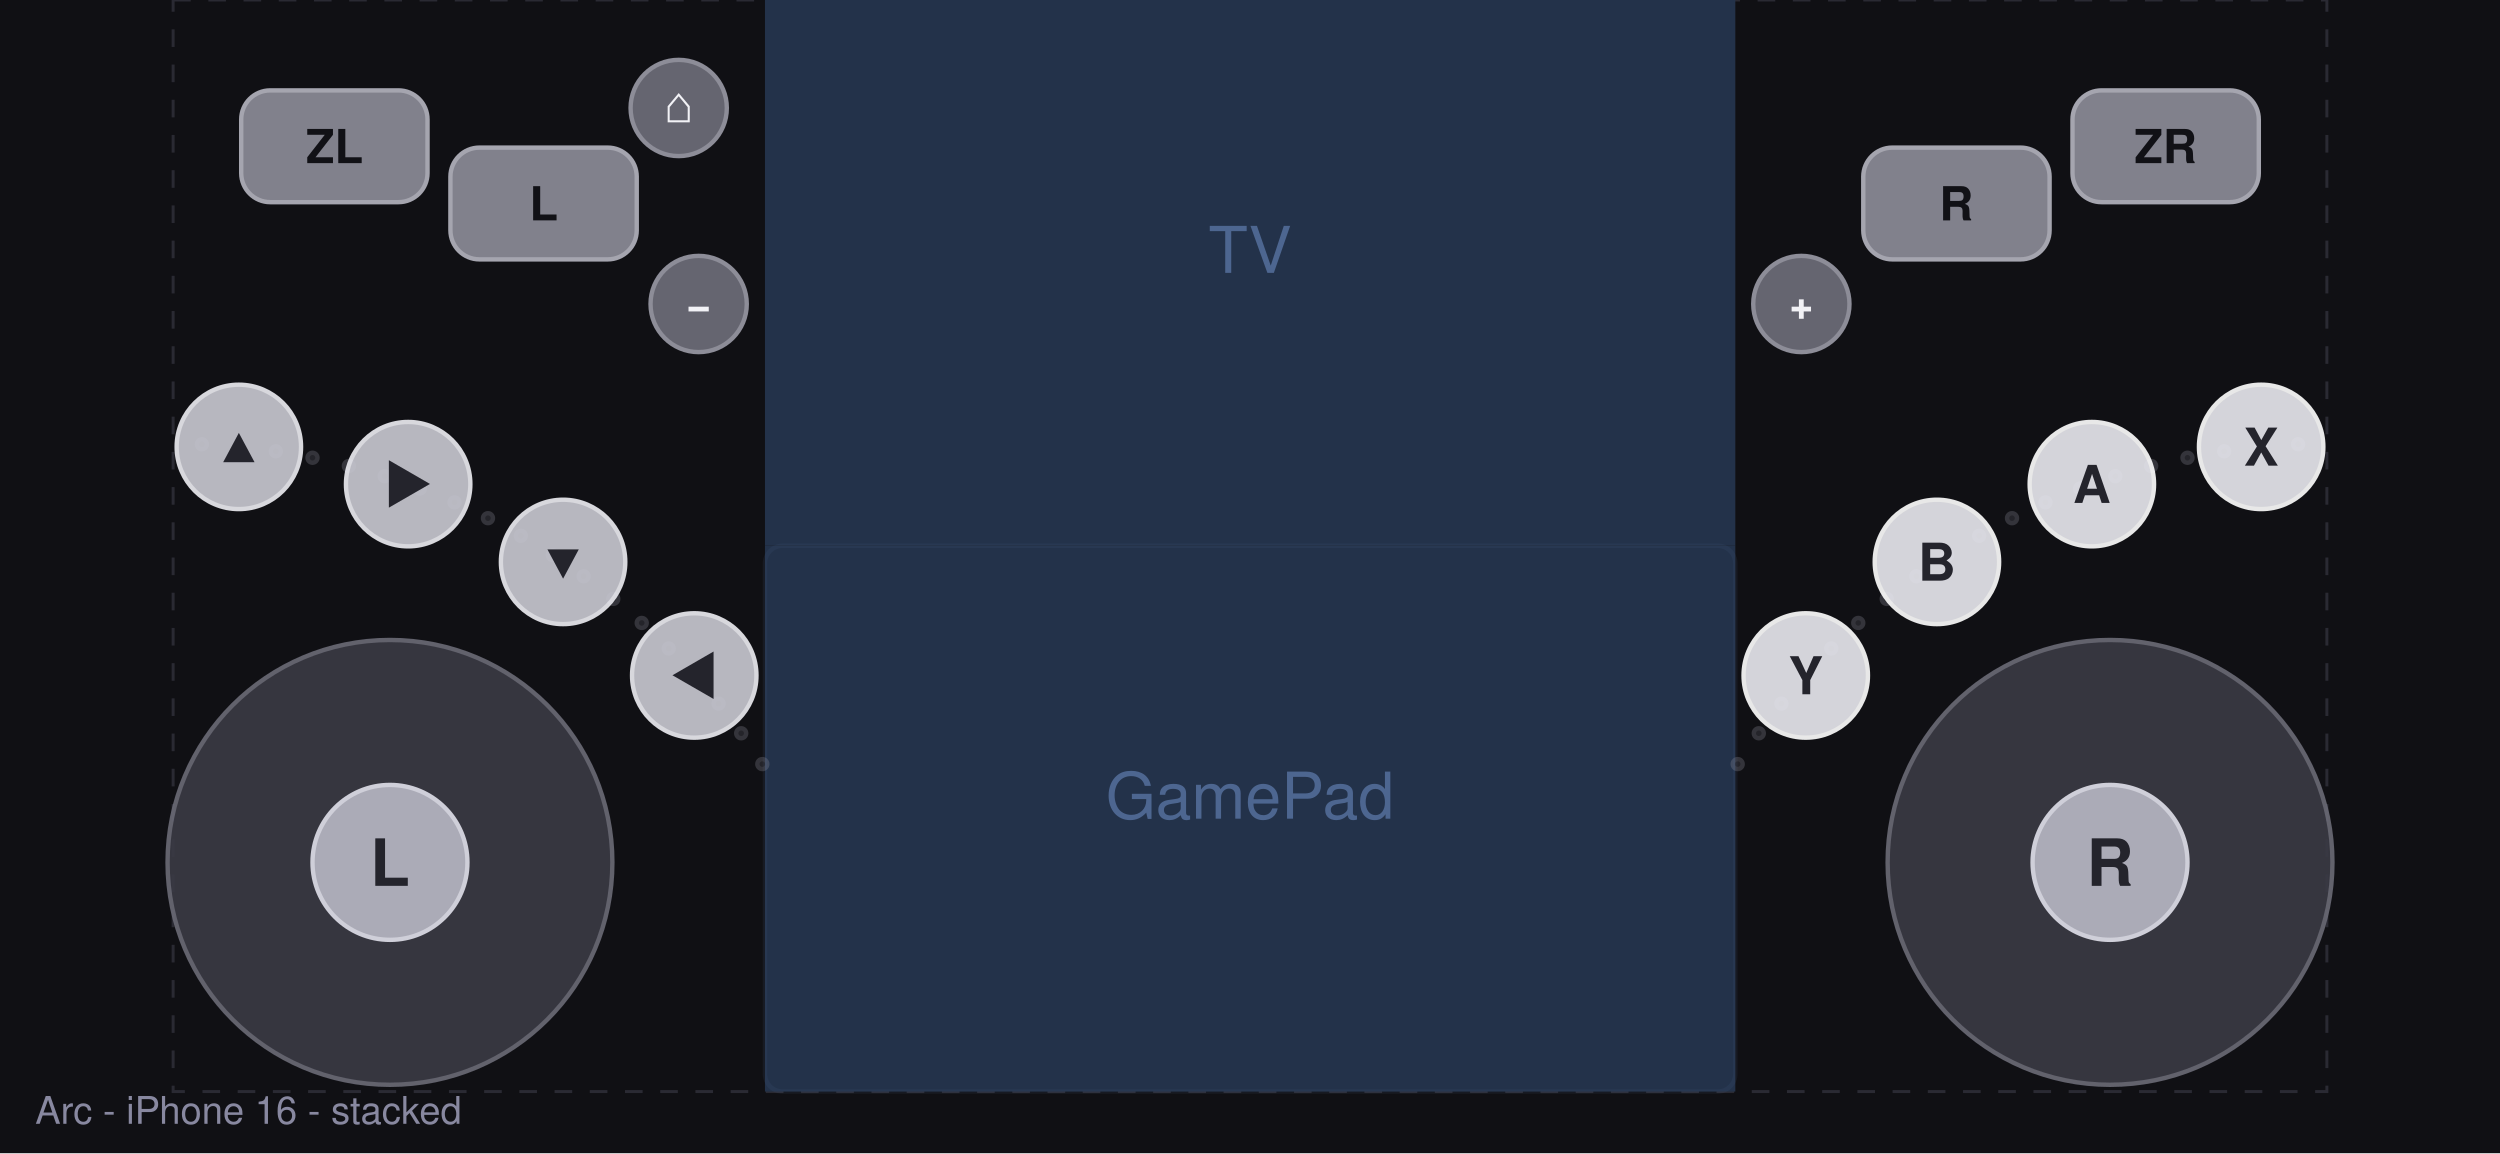
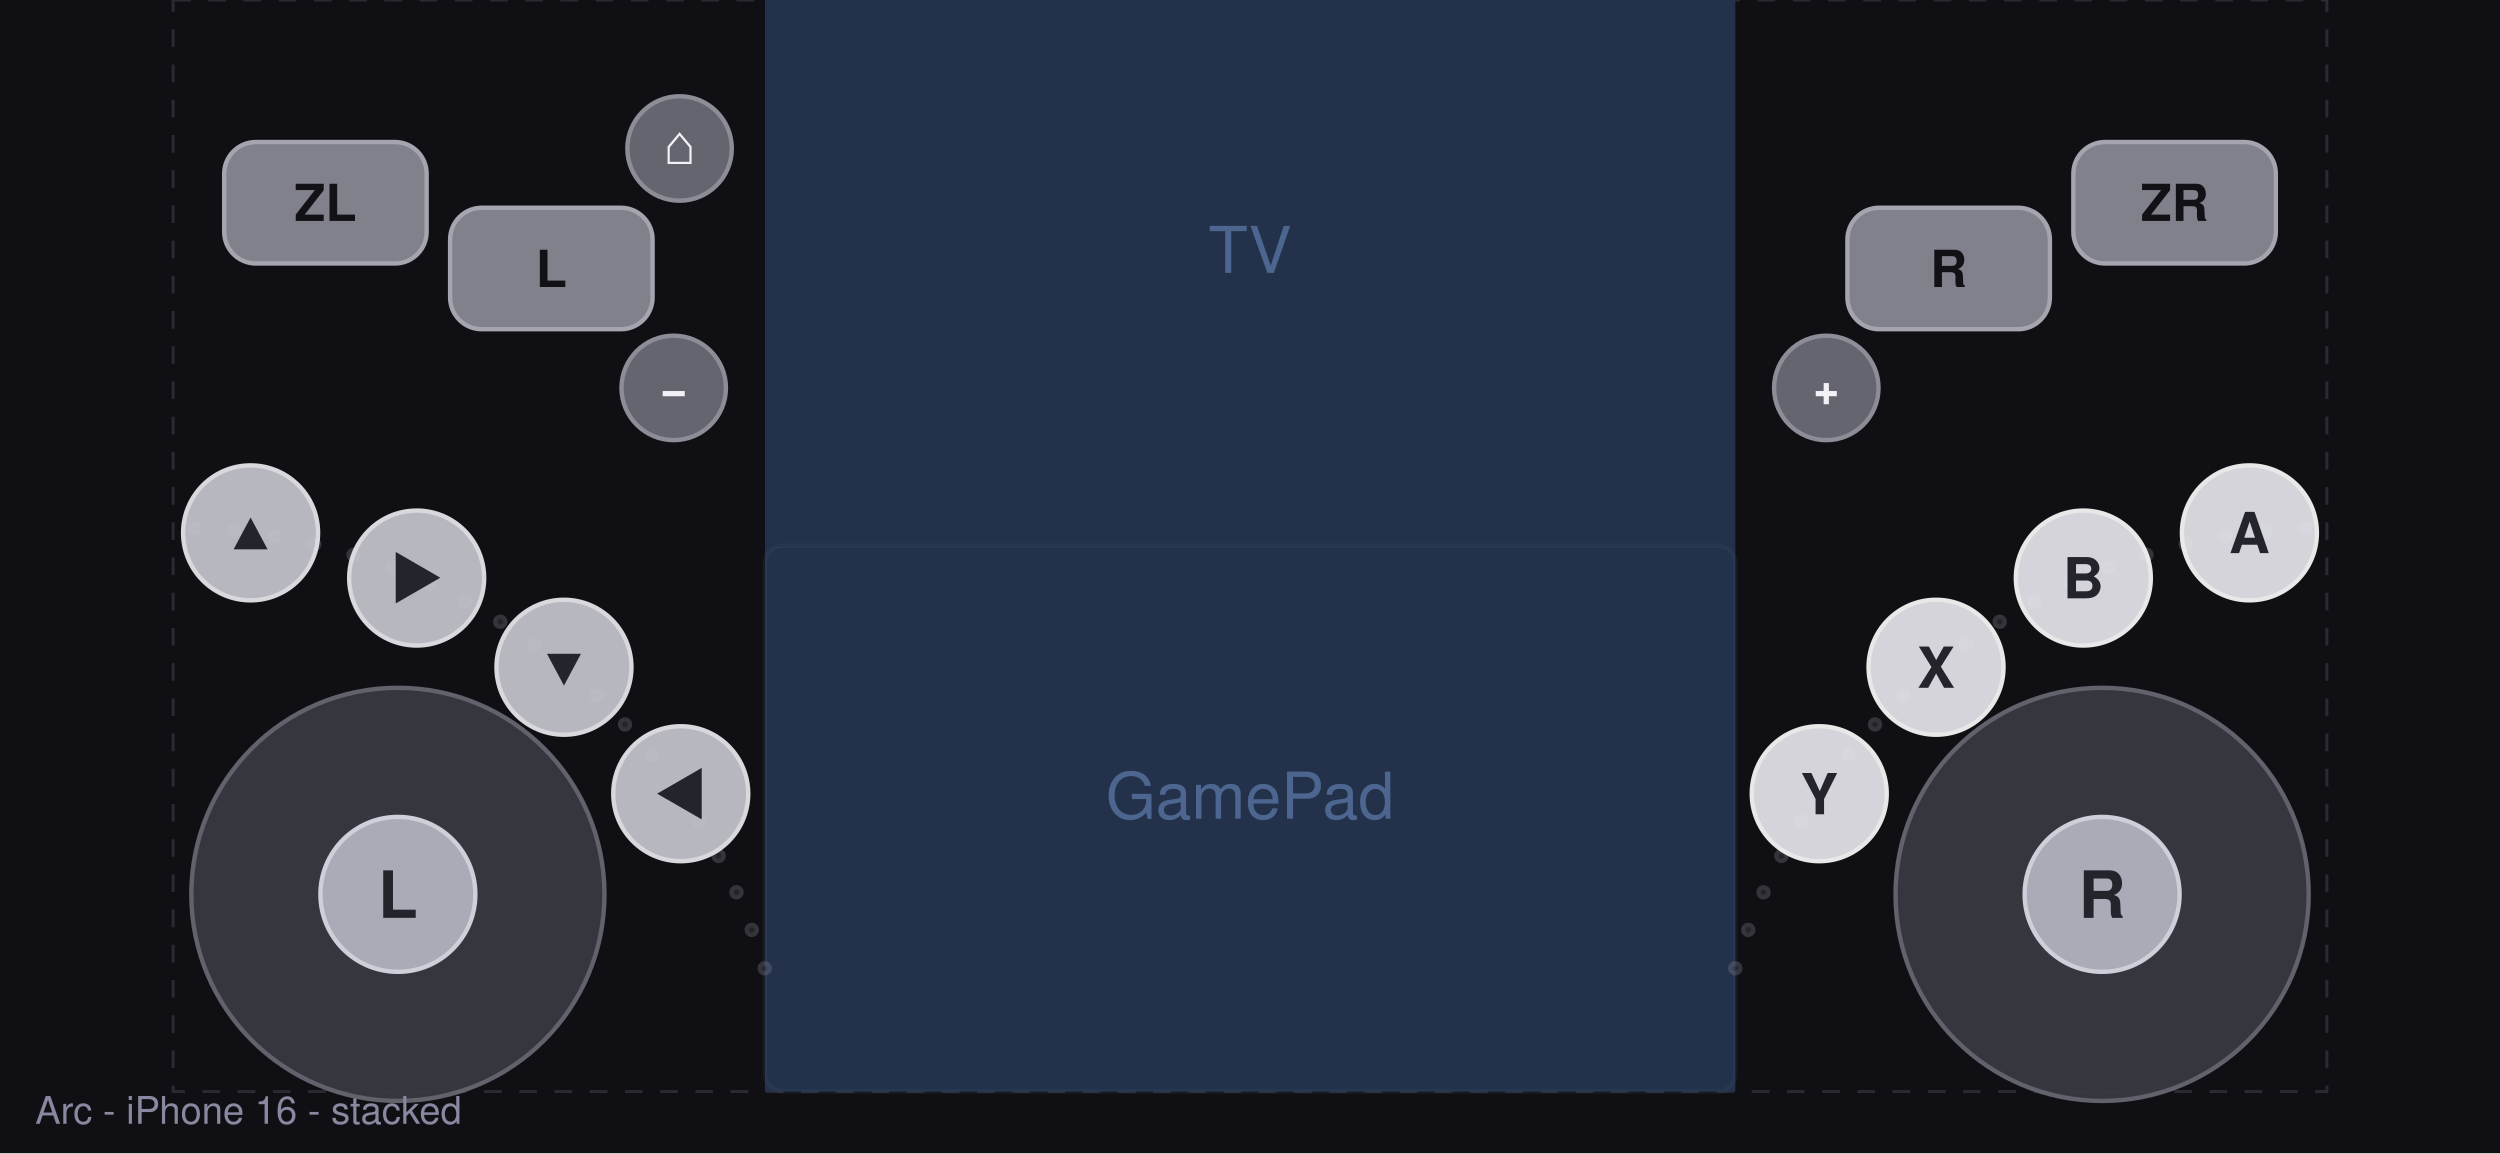
<svg xmlns="http://www.w3.org/2000/svg" width="852" height="393" viewBox="0 0 852.0 393.0" font-family="-apple-system, Helvetica, sans-serif">
  <rect width="100%" height="100%" fill="#101014" />
  <rect x="59.0" y="0.0" width="734.0" height="372.0" fill="none" stroke="#2a2a33" stroke-dasharray="6 6" />
  <rect x="260.7" y="0.0" width="330.7" height="186.0" fill="#23324a" />
  <text x="426.0" y="93.0" fill="#4d6690" font-size="22" text-anchor="middle">TV</text>
  <rect x="260.7" y="186.0" width="330.7" height="186.0" fill="#23324a" />
  <text x="426.0" y="279.0" fill="#4d6690" font-size="22" text-anchor="middle">GamePad</text>
  <rect x="260.7" y="186.0" width="330.7" height="186.0" rx="6.0" fill="none" stroke="#4d6690" stroke-width="1.5" opacity="0.12" />
-   <circle cx="783.2" cy="151.4" r="1.7" fill="#55555f" stroke="#8a8a96" stroke-width="1.5" opacity="0.3" />
-   <circle cx="770.6" cy="152.3" r="1.7" fill="#55555f" stroke="#8a8a96" stroke-width="1.5" opacity="0.3" />
-   <circle cx="758.0" cy="153.8" r="1.7" fill="#55555f" stroke="#8a8a96" stroke-width="1.5" opacity="0.3" />
-   <circle cx="745.5" cy="156.0" r="1.7" fill="#55555f" stroke="#8a8a96" stroke-width="1.5" opacity="0.3" />
-   <circle cx="733.1" cy="158.8" r="1.7" fill="#55555f" stroke="#8a8a96" stroke-width="1.5" opacity="0.3" />
-   <circle cx="720.9" cy="162.3" r="1.7" fill="#55555f" stroke="#8a8a96" stroke-width="1.5" opacity="0.3" />
-   <circle cx="708.9" cy="166.5" r="1.7" fill="#55555f" stroke="#8a8a96" stroke-width="1.5" opacity="0.3" />
-   <circle cx="697.1" cy="171.2" r="1.7" fill="#55555f" stroke="#8a8a96" stroke-width="1.5" opacity="0.3" />
-   <circle cx="685.7" cy="176.6" r="1.7" fill="#55555f" stroke="#8a8a96" stroke-width="1.5" opacity="0.3" />
-   <circle cx="674.5" cy="182.6" r="1.7" fill="#55555f" stroke="#8a8a96" stroke-width="1.5" opacity="0.3" />
-   <circle cx="663.6" cy="189.2" r="1.7" fill="#55555f" stroke="#8a8a96" stroke-width="1.5" opacity="0.3" />
-   <circle cx="653.1" cy="196.4" r="1.7" fill="#55555f" stroke="#8a8a96" stroke-width="1.5" opacity="0.3" />
-   <circle cx="643.0" cy="204.1" r="1.7" fill="#55555f" stroke="#8a8a96" stroke-width="1.5" opacity="0.3" />
-   <circle cx="633.3" cy="212.3" r="1.7" fill="#55555f" stroke="#8a8a96" stroke-width="1.5" opacity="0.3" />
-   <circle cx="624.1" cy="221.0" r="1.7" fill="#55555f" stroke="#8a8a96" stroke-width="1.5" opacity="0.3" />
-   <circle cx="615.4" cy="230.2" r="1.7" fill="#55555f" stroke="#8a8a96" stroke-width="1.5" opacity="0.3" />
-   <circle cx="607.1" cy="239.8" r="1.7" fill="#55555f" stroke="#8a8a96" stroke-width="1.5" opacity="0.3" />
-   <circle cx="599.4" cy="249.9" r="1.7" fill="#55555f" stroke="#8a8a96" stroke-width="1.5" opacity="0.3" />
-   <circle cx="592.2" cy="260.4" r="1.7" fill="#55555f" stroke="#8a8a96" stroke-width="1.5" opacity="0.3" />
-   <circle cx="68.8" cy="151.4" r="1.7" fill="#55555f" stroke="#8a8a96" stroke-width="1.5" opacity="0.3" />
-   <circle cx="81.4" cy="152.3" r="1.7" fill="#55555f" stroke="#8a8a96" stroke-width="1.5" opacity="0.3" />
-   <circle cx="94.0" cy="153.8" r="1.7" fill="#55555f" stroke="#8a8a96" stroke-width="1.5" opacity="0.3" />
-   <circle cx="106.5" cy="156.0" r="1.7" fill="#55555f" stroke="#8a8a96" stroke-width="1.5" opacity="0.3" />
-   <circle cx="118.9" cy="158.8" r="1.7" fill="#55555f" stroke="#8a8a96" stroke-width="1.5" opacity="0.3" />
-   <circle cx="131.1" cy="162.3" r="1.7" fill="#55555f" stroke="#8a8a96" stroke-width="1.5" opacity="0.3" />
-   <circle cx="143.1" cy="166.5" r="1.7" fill="#55555f" stroke="#8a8a96" stroke-width="1.5" opacity="0.3" />
-   <circle cx="154.9" cy="171.2" r="1.7" fill="#55555f" stroke="#8a8a96" stroke-width="1.5" opacity="0.3" />
-   <circle cx="166.3" cy="176.6" r="1.7" fill="#55555f" stroke="#8a8a96" stroke-width="1.5" opacity="0.3" />
-   <circle cx="177.5" cy="182.6" r="1.7" fill="#55555f" stroke="#8a8a96" stroke-width="1.5" opacity="0.3" />
-   <circle cx="188.4" cy="189.2" r="1.7" fill="#55555f" stroke="#8a8a96" stroke-width="1.5" opacity="0.3" />
-   <circle cx="198.9" cy="196.4" r="1.7" fill="#55555f" stroke="#8a8a96" stroke-width="1.5" opacity="0.3" />
-   <circle cx="209.0" cy="204.1" r="1.7" fill="#55555f" stroke="#8a8a96" stroke-width="1.5" opacity="0.3" />
-   <circle cx="218.7" cy="212.3" r="1.7" fill="#55555f" stroke="#8a8a96" stroke-width="1.5" opacity="0.3" />
-   <circle cx="227.9" cy="221.0" r="1.7" fill="#55555f" stroke="#8a8a96" stroke-width="1.5" opacity="0.3" />
-   <circle cx="236.6" cy="230.2" r="1.7" fill="#55555f" stroke="#8a8a96" stroke-width="1.5" opacity="0.3" />
-   <circle cx="244.9" cy="239.8" r="1.7" fill="#55555f" stroke="#8a8a96" stroke-width="1.5" opacity="0.3" />
-   <circle cx="252.6" cy="249.9" r="1.7" fill="#55555f" stroke="#8a8a96" stroke-width="1.5" opacity="0.3" />
-   <circle cx="259.8" cy="260.4" r="1.7" fill="#55555f" stroke="#8a8a96" stroke-width="1.5" opacity="0.3" />
-   <circle cx="770.6" cy="152.3" r="21.2" fill="#e9e9ef" stroke="#ffffff" stroke-width="1.5" opacity="0.9" />
-   <text x="770.6" y="158.7" fill="#24242c" font-size="17.8" font-weight="600" text-anchor="middle" opacity="1.0">X</text>
-   <circle cx="712.9" cy="165.0" r="21.2" fill="#e9e9ef" stroke="#ffffff" stroke-width="1.5" opacity="0.9" />
-   <text x="712.9" y="171.4" fill="#24242c" font-size="17.8" font-weight="600" text-anchor="middle" opacity="1.0">A</text>
-   <circle cx="660.1" cy="191.5" r="21.2" fill="#e9e9ef" stroke="#ffffff" stroke-width="1.5" opacity="0.9" />
-   <text x="660.1" y="197.9" fill="#24242c" font-size="17.8" font-weight="600" text-anchor="middle" opacity="1.0">B</text>
-   <circle cx="615.4" cy="230.2" r="21.2" fill="#e9e9ef" stroke="#ffffff" stroke-width="1.5" opacity="0.9" />
-   <text x="615.4" y="236.6" fill="#24242c" font-size="17.8" font-weight="600" text-anchor="middle" opacity="1.0">Y</text>
-   <circle cx="719.1" cy="293.9" r="75.8" fill="#3a3a44" stroke="#6a6a76" stroke-width="1.5" opacity="0.9" />
-   <circle cx="719.1" cy="293.9" r="26.4" fill="#b8b8c4" stroke="#e0e0ea" stroke-width="1.5" opacity="0.9" />
-   <text x="719.1" y="301.9" fill="#24242c" font-size="22.2" font-weight="600" text-anchor="middle" opacity="1.0">R</text>
-   <rect x="706.3" y="30.8" width="63.5" height="38.1" rx="9.9" fill="#8d8d99" stroke="#b5b5c0" stroke-width="1.5" opacity="0.9" />
-   <text x="738.0" y="55.6" fill="#111116" font-size="16.0" font-weight="600" text-anchor="middle" opacity="1.0">ZR</text>
-   <rect x="635.0" y="50.3" width="63.5" height="38.1" rx="9.9" fill="#8d8d99" stroke="#b5b5c0" stroke-width="1.5" opacity="0.9" />
-   <text x="666.7" y="75.1" fill="#111116" font-size="16.0" font-weight="600" text-anchor="middle" opacity="1.0">R</text>
-   <circle cx="613.9" cy="103.6" r="16.4" fill="#6e6e7a" stroke="#9a9aa6" stroke-width="1.5" opacity="0.9" />
-   <text x="613.9" y="108.5" fill="#f2f2f6" font-size="13.7" font-weight="600" text-anchor="middle" opacity="1.0">+</text>
-   <circle cx="81.4" cy="152.3" r="21.2" fill="#c9c9d2" stroke="#ededf3" stroke-width="1.5" opacity="0.9" />
-   <text x="81.4" y="158.7" fill="#24242c" font-size="17.8" font-weight="600" text-anchor="middle" opacity="1.0">▲</text>
-   <circle cx="139.1" cy="165.0" r="21.2" fill="#c9c9d2" stroke="#ededf3" stroke-width="1.5" opacity="0.9" />
-   <text x="139.1" y="171.4" fill="#24242c" font-size="17.8" font-weight="600" text-anchor="middle" opacity="1.0">▶</text>
-   <circle cx="191.9" cy="191.5" r="21.2" fill="#c9c9d2" stroke="#ededf3" stroke-width="1.5" opacity="0.9" />
-   <text x="191.9" y="197.9" fill="#24242c" font-size="17.8" font-weight="600" text-anchor="middle" opacity="1.0">▼</text>
-   <circle cx="236.6" cy="230.2" r="21.2" fill="#c9c9d2" stroke="#ededf3" stroke-width="1.5" opacity="0.9" />
-   <text x="236.6" y="236.6" fill="#24242c" font-size="17.8" font-weight="600" text-anchor="middle" opacity="1.0">◀</text>
-   <circle cx="132.9" cy="293.9" r="75.8" fill="#3a3a44" stroke="#6a6a76" stroke-width="1.5" opacity="0.9" />
-   <circle cx="132.9" cy="293.9" r="26.4" fill="#b8b8c4" stroke="#e0e0ea" stroke-width="1.5" opacity="0.9" />
-   <text x="132.9" y="301.9" fill="#24242c" font-size="22.2" font-weight="600" text-anchor="middle" opacity="1.0">L</text>
-   <rect x="82.2" y="30.8" width="63.5" height="38.1" rx="9.9" fill="#8d8d99" stroke="#b5b5c0" stroke-width="1.5" opacity="0.9" />
-   <text x="114.0" y="55.6" fill="#111116" font-size="16.0" font-weight="600" text-anchor="middle" opacity="1.0">ZL</text>
-   <rect x="153.5" y="50.3" width="63.5" height="38.1" rx="9.9" fill="#8d8d99" stroke="#b5b5c0" stroke-width="1.5" opacity="0.9" />
-   <text x="185.3" y="75.1" fill="#111116" font-size="16.0" font-weight="600" text-anchor="middle" opacity="1.0">L</text>
-   <circle cx="238.1" cy="103.6" r="16.4" fill="#6e6e7a" stroke="#9a9aa6" stroke-width="1.5" opacity="0.9" />
-   <text x="238.1" y="108.5" fill="#f2f2f6" font-size="13.7" font-weight="600" text-anchor="middle" opacity="1.0">−</text>
-   <circle cx="231.3" cy="36.8" r="16.4" fill="#6e6e7a" stroke="#9a9aa6" stroke-width="1.5" opacity="0.9" />
-   <text x="231.3" y="41.7" fill="#f2f2f6" font-size="13.7" font-weight="600" text-anchor="middle" opacity="1.0">⌂</text>
+   <circle cx="785.8" cy="180.0" r="1.7" fill="#55555f" stroke="#8a8a96" stroke-width="1.5" opacity="0.3" />
+   <circle cx="772.1" cy="180.9" r="1.7" fill="#55555f" stroke="#8a8a96" stroke-width="1.5" opacity="0.3" />
+   <circle cx="758.4" cy="182.8" r="1.7" fill="#55555f" stroke="#8a8a96" stroke-width="1.5" opacity="0.3" />
+   <circle cx="744.9" cy="185.5" r="1.7" fill="#55555f" stroke="#8a8a96" stroke-width="1.5" opacity="0.3" />
+   <circle cx="731.5" cy="189.1" r="1.7" fill="#55555f" stroke="#8a8a96" stroke-width="1.5" opacity="0.3" />
+   <circle cx="718.5" cy="193.5" r="1.7" fill="#55555f" stroke="#8a8a96" stroke-width="1.5" opacity="0.3" />
+   <circle cx="705.7" cy="198.8" r="1.7" fill="#55555f" stroke="#8a8a96" stroke-width="1.5" opacity="0.3" />
+   <circle cx="693.4" cy="205.0" r="1.7" fill="#55555f" stroke="#8a8a96" stroke-width="1.5" opacity="0.3" />
+   <circle cx="681.5" cy="211.9" r="1.7" fill="#55555f" stroke="#8a8a96" stroke-width="1.5" opacity="0.3" />
+   <circle cx="670.0" cy="219.6" r="1.7" fill="#55555f" stroke="#8a8a96" stroke-width="1.5" opacity="0.3" />
+   <circle cx="659.1" cy="228.0" r="1.7" fill="#55555f" stroke="#8a8a96" stroke-width="1.5" opacity="0.3" />
+   <circle cx="648.7" cy="237.1" r="1.7" fill="#55555f" stroke="#8a8a96" stroke-width="1.5" opacity="0.3" />
+   <circle cx="639.0" cy="246.9" r="1.7" fill="#55555f" stroke="#8a8a96" stroke-width="1.5" opacity="0.3" />
+   <circle cx="629.9" cy="257.3" r="1.7" fill="#55555f" stroke="#8a8a96" stroke-width="1.5" opacity="0.3" />
+   <circle cx="621.6" cy="268.3" r="1.7" fill="#55555f" stroke="#8a8a96" stroke-width="1.5" opacity="0.3" />
+   <circle cx="613.9" cy="279.8" r="1.7" fill="#55555f" stroke="#8a8a96" stroke-width="1.5" opacity="0.3" />
+   <circle cx="607.1" cy="291.7" r="1.7" fill="#55555f" stroke="#8a8a96" stroke-width="1.5" opacity="0.3" />
+   <circle cx="601.0" cy="304.1" r="1.7" fill="#55555f" stroke="#8a8a96" stroke-width="1.5" opacity="0.3" />
+   <circle cx="595.8" cy="316.9" r="1.7" fill="#55555f" stroke="#8a8a96" stroke-width="1.5" opacity="0.3" />
+   <circle cx="591.4" cy="330.0" r="1.7" fill="#55555f" stroke="#8a8a96" stroke-width="1.5" opacity="0.3" />
+   <circle cx="66.2" cy="180.0" r="1.7" fill="#55555f" stroke="#8a8a96" stroke-width="1.5" opacity="0.3" />
+   <circle cx="79.9" cy="180.9" r="1.7" fill="#55555f" stroke="#8a8a96" stroke-width="1.5" opacity="0.3" />
+   <circle cx="93.6" cy="182.8" r="1.7" fill="#55555f" stroke="#8a8a96" stroke-width="1.5" opacity="0.3" />
+   <circle cx="107.1" cy="185.5" r="1.7" fill="#55555f" stroke="#8a8a96" stroke-width="1.5" opacity="0.3" />
+   <circle cx="120.5" cy="189.1" r="1.7" fill="#55555f" stroke="#8a8a96" stroke-width="1.5" opacity="0.3" />
+   <circle cx="133.5" cy="193.5" r="1.7" fill="#55555f" stroke="#8a8a96" stroke-width="1.5" opacity="0.3" />
+   <circle cx="146.3" cy="198.8" r="1.7" fill="#55555f" stroke="#8a8a96" stroke-width="1.5" opacity="0.3" />
+   <circle cx="158.6" cy="205.0" r="1.7" fill="#55555f" stroke="#8a8a96" stroke-width="1.5" opacity="0.3" />
+   <circle cx="170.5" cy="211.9" r="1.7" fill="#55555f" stroke="#8a8a96" stroke-width="1.5" opacity="0.3" />
+   <circle cx="182.0" cy="219.6" r="1.7" fill="#55555f" stroke="#8a8a96" stroke-width="1.5" opacity="0.3" />
+   <circle cx="192.9" cy="228.0" r="1.7" fill="#55555f" stroke="#8a8a96" stroke-width="1.5" opacity="0.3" />
+   <circle cx="203.3" cy="237.1" r="1.7" fill="#55555f" stroke="#8a8a96" stroke-width="1.5" opacity="0.3" />
+   <circle cx="213.0" cy="246.9" r="1.7" fill="#55555f" stroke="#8a8a96" stroke-width="1.5" opacity="0.3" />
+   <circle cx="222.1" cy="257.3" r="1.7" fill="#55555f" stroke="#8a8a96" stroke-width="1.5" opacity="0.3" />
+   <circle cx="230.4" cy="268.3" r="1.7" fill="#55555f" stroke="#8a8a96" stroke-width="1.5" opacity="0.3" />
+   <circle cx="238.1" cy="279.8" r="1.7" fill="#55555f" stroke="#8a8a96" stroke-width="1.5" opacity="0.3" />
+   <circle cx="244.9" cy="291.7" r="1.7" fill="#55555f" stroke="#8a8a96" stroke-width="1.5" opacity="0.3" />
+   <circle cx="251.0" cy="304.1" r="1.7" fill="#55555f" stroke="#8a8a96" stroke-width="1.5" opacity="0.3" />
+   <circle cx="256.2" cy="316.9" r="1.7" fill="#55555f" stroke="#8a8a96" stroke-width="1.5" opacity="0.3" />
+   <circle cx="260.6" cy="330.0" r="1.7" fill="#55555f" stroke="#8a8a96" stroke-width="1.5" opacity="0.3" />
+   <circle cx="766.6" cy="181.6" r="23.0" fill="#e9e9ef" stroke="#ffffff" stroke-width="1.5" opacity="0.9" />
+   <text x="766.6" y="188.5" fill="#24242c" font-size="19.3" font-weight="600" text-anchor="middle" opacity="1.0">A</text>
+   <circle cx="710.0" cy="197.0" r="23.0" fill="#e9e9ef" stroke="#ffffff" stroke-width="1.5" opacity="0.9" />
+   <text x="710.0" y="203.9" fill="#24242c" font-size="19.3" font-weight="600" text-anchor="middle" opacity="1.0">B</text>
+   <circle cx="659.8" cy="227.4" r="23.0" fill="#e9e9ef" stroke="#ffffff" stroke-width="1.5" opacity="0.9" />
+   <text x="659.8" y="234.4" fill="#24242c" font-size="19.3" font-weight="600" text-anchor="middle" opacity="1.0">X</text>
+   <circle cx="620.0" cy="270.5" r="23.0" fill="#e9e9ef" stroke="#ffffff" stroke-width="1.5" opacity="0.9" />
+   <text x="620.0" y="277.5" fill="#24242c" font-size="19.3" font-weight="600" text-anchor="middle" opacity="1.0">Y</text>
+   <circle cx="716.4" cy="304.8" r="70.4" fill="#3a3a44" stroke="#6a6a76" stroke-width="1.5" opacity="0.9" />
+   <circle cx="716.4" cy="304.8" r="26.4" fill="#b8b8c4" stroke="#e0e0ea" stroke-width="1.5" opacity="0.9" />
+   <text x="716.4" y="312.8" fill="#24242c" font-size="22.2" font-weight="600" text-anchor="middle" opacity="1.0">R</text>
+   <rect x="706.6" y="48.4" width="69.0" height="41.4" rx="10.8" fill="#8d8d99" stroke="#b5b5c0" stroke-width="1.5" opacity="0.9" />
+   <text x="741.1" y="75.3" fill="#111116" font-size="17.4" font-weight="600" text-anchor="middle" opacity="1.0">ZR</text>
+   <rect x="629.6" y="70.8" width="69.0" height="41.4" rx="10.8" fill="#8d8d99" stroke="#b5b5c0" stroke-width="1.5" opacity="0.9" />
+   <text x="664.1" y="97.8" fill="#111116" font-size="17.4" font-weight="600" text-anchor="middle" opacity="1.0">R</text>
+   <circle cx="622.4" cy="132.2" r="17.8" fill="#6e6e7a" stroke="#9a9aa6" stroke-width="1.5" opacity="0.9" />
+   <text x="622.4" y="137.6" fill="#f2f2f6" font-size="14.9" font-weight="600" text-anchor="middle" opacity="1.0">+</text>
+   <circle cx="85.4" cy="181.6" r="23.0" fill="#c9c9d2" stroke="#ededf3" stroke-width="1.5" opacity="0.9" />
+   <text x="85.4" y="188.5" fill="#24242c" font-size="19.3" font-weight="600" text-anchor="middle" opacity="1.0">▲</text>
+   <circle cx="142.0" cy="197.0" r="23.0" fill="#c9c9d2" stroke="#ededf3" stroke-width="1.5" opacity="0.9" />
+   <text x="142.0" y="203.9" fill="#24242c" font-size="19.3" font-weight="600" text-anchor="middle" opacity="1.0">▶</text>
+   <circle cx="192.2" cy="227.4" r="23.0" fill="#c9c9d2" stroke="#ededf3" stroke-width="1.5" opacity="0.9" />
+   <text x="192.2" y="234.4" fill="#24242c" font-size="19.3" font-weight="600" text-anchor="middle" opacity="1.0">▼</text>
+   <circle cx="232.0" cy="270.5" r="23.0" fill="#c9c9d2" stroke="#ededf3" stroke-width="1.5" opacity="0.9" />
+   <text x="232.0" y="277.5" fill="#24242c" font-size="19.3" font-weight="600" text-anchor="middle" opacity="1.0">◀</text>
+   <circle cx="135.6" cy="304.8" r="70.4" fill="#3a3a44" stroke="#6a6a76" stroke-width="1.5" opacity="0.9" />
+   <circle cx="135.6" cy="304.8" r="26.4" fill="#b8b8c4" stroke="#e0e0ea" stroke-width="1.5" opacity="0.9" />
+   <text x="135.6" y="312.8" fill="#24242c" font-size="22.2" font-weight="600" text-anchor="middle" opacity="1.0">L</text>
+   <rect x="76.4" y="48.4" width="69.0" height="41.4" rx="10.8" fill="#8d8d99" stroke="#b5b5c0" stroke-width="1.5" opacity="0.9" />
+   <text x="110.9" y="75.3" fill="#111116" font-size="17.4" font-weight="600" text-anchor="middle" opacity="1.0">ZL</text>
+   <rect x="153.4" y="70.8" width="69.0" height="41.4" rx="10.8" fill="#8d8d99" stroke="#b5b5c0" stroke-width="1.5" opacity="0.9" />
+   <text x="187.9" y="97.8" fill="#111116" font-size="17.4" font-weight="600" text-anchor="middle" opacity="1.0">L</text>
+   <circle cx="229.6" cy="132.2" r="17.8" fill="#6e6e7a" stroke="#9a9aa6" stroke-width="1.5" opacity="0.9" />
+   <text x="229.6" y="137.6" fill="#f2f2f6" font-size="14.9" font-weight="600" text-anchor="middle" opacity="1.0">−</text>
+   <circle cx="231.6" cy="50.6" r="17.8" fill="#6e6e7a" stroke="#9a9aa6" stroke-width="1.5" opacity="0.9" />
+   <text x="231.6" y="55.9" fill="#f2f2f6" font-size="14.9" font-weight="600" text-anchor="middle" opacity="1.0">⌂</text>
  <text x="12" y="383.0" fill="#8888a0" font-size="13">Arc - iPhone 16 - stacked</text>
</svg>
